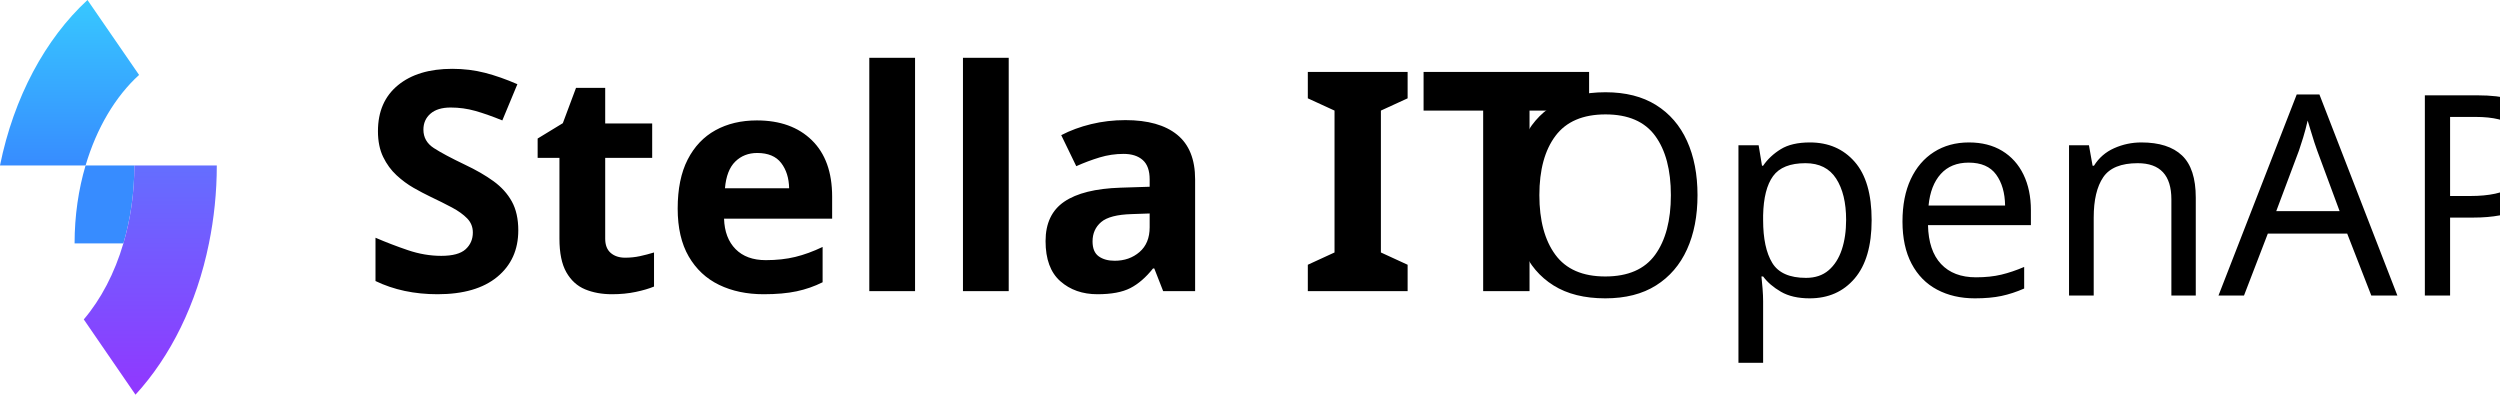
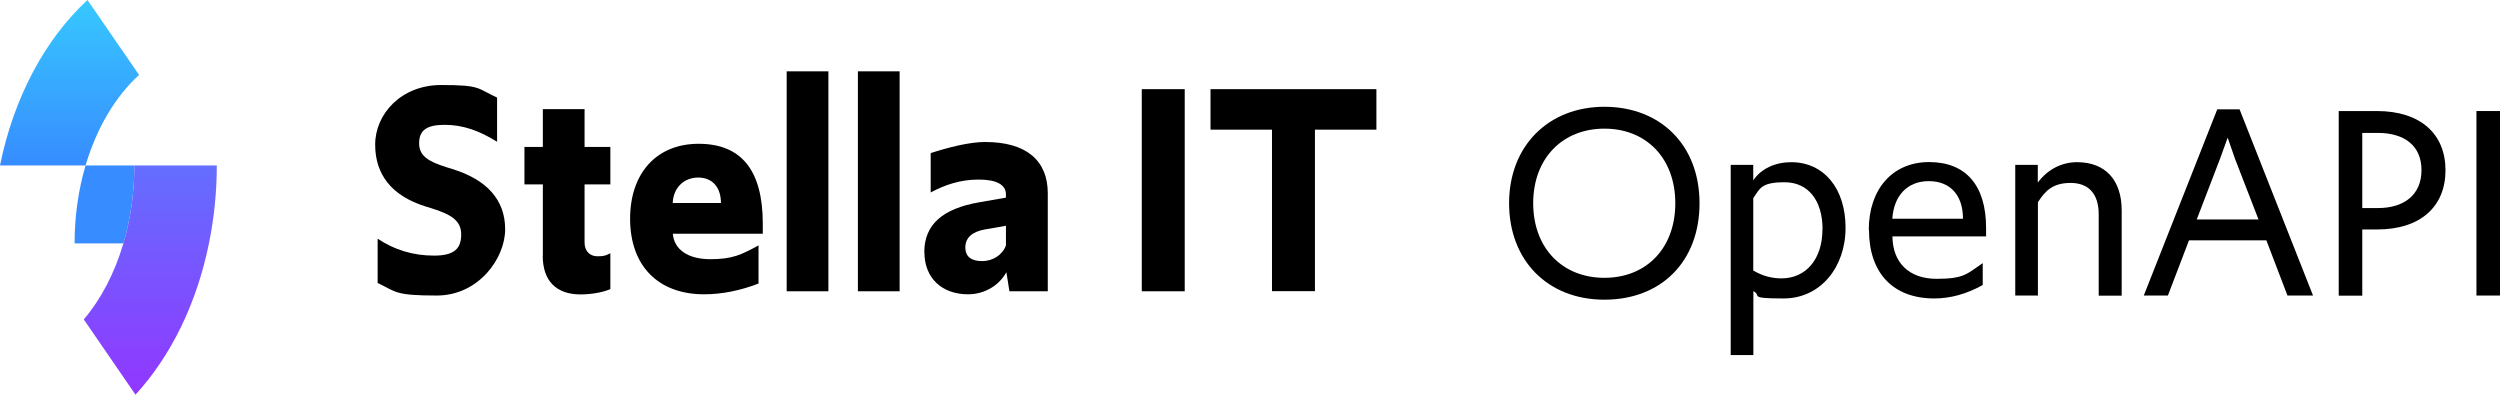
<svg xmlns="http://www.w3.org/2000/svg" id="Layer_1" version="1.1" viewBox="0 0 2229 351.9">
  <defs>
    <style>
      .st0 {
        fill: url(#_무제_그라디언트);
      }

      .st1 {
        fill: url(#_무제_그라디언트_2);
      }

      .st2 {
-         font-family: Upgrade-Regular, Upgrade;
-         font-size: 250px;
-       }
- 
-       .st3 {
        fill: #378cff;
-       }
- 
-       .st4 {
-         font-family: Upgrade-Semibold, Upgrade;
-         font-size: 273.8px;
-         font-weight: 600;
      }
    </style>
    <linearGradient id="_무제_그라디언트" data-name="무제 그라디언트" x1="62" y1="206.5" x2="62" y2="354" gradientTransform="translate(0 354) scale(1 -1)" gradientUnits="userSpaceOnUse">
      <stop offset="0" stop-color="#378cff" />
      <stop offset="1" stop-color="#37c8ff" />
    </linearGradient>
    <linearGradient id="_무제_그라디언트_2" data-name="무제 그라디언트 2" x1="134" y1="2.1" x2="134" y2="206.5" gradientTransform="translate(0 354) scale(1 -1)" gradientUnits="userSpaceOnUse">
      <stop offset="0" stop-color="#9137ff" />
      <stop offset="1" stop-color="#646eff" />
    </linearGradient>
  </defs>
  <g>
    <path class="st0" d="M76.3,147.5H0C12.3,86.7,40.4,34.7,78,0l46,66.8c-21,19.1-37.8,47.2-47.7,80.7Z" />
-     <path class="st3" d="M110,217c6.3-21.3,9.8-44.8,9.8-69.5h-43.5c-6.3,21.3-9.8,44.8-9.8,69.5h43.5Z" />
+     <path class="st2" d="M110,217c6.3-21.3,9.8-44.8,9.8-69.5h-43.5c-6.3,21.3-9.8,44.8-9.8,69.5h43.5Z" />
    <path class="st1" d="M193.3,147.5h-73.5c0,24.7-3.5,48.2-9.8,69.5-7.8,26.6-20,49.8-35.3,67.8l46.1,67.1c31.3-34.1,54.6-81,65.5-134.9,4.5-22.1,7-45.4,7-69.5Z" />
  </g>
-   <text class="st4" transform="translate(322.2 259.6)">
-     <tspan x="0" y="0">Stella IT</tspan>
-   </text>
-   <text class="st2" transform="translate(1333.5 263.5)">
-     <tspan x="0" y="0">OpenAPI</tspan>
-   </text>
+   <g>
+     <path d="M336.7,252.2v-39.4c15.1,10.1,31.8,15.1,50.4,15.1s24.1-6.8,24.1-18.9-8.5-17.8-27.1-23.5l-5.2-1.6c-29.3-9.3-44.4-27.9-44.4-55s23-53.1,58.9-53.1,31.8,3,49.8,11.2v39.4c-15.9-9.9-30.4-15.1-46.8-15.1s-22.7,5.2-22.7,16.4,7.9,16.2,24.4,21.4l5.2,1.6c31.2,9.6,47.1,27.9,47.1,53.7s-23.5,59.1-61.1,59.1-35.9-3.3-52.6-11.2Z" />
+     <path d="M484,227.9v-63.5h-16.4v-33.4h16.4v-33.7h37.2v33.7h23v33.4h-23v51.8c0,7.9,4.9,12.3,11.5,12.3s7.4-.8,11.5-2.7v32c-7.9,3.3-18.3,4.7-26.6,4.7-21.6,0-33.7-12-33.7-34.5Z" />
+     <path d="M561.8,195c0-40.3,23.3-66.8,61.1-66.8s57.2,23.3,57.2,71.2v9h-80.2c1.1,14,13.4,22.7,33.4,22.7s27.9-4.1,43-12.3v34c-16.2,6.3-32.9,9.6-48.5,9.6-41.1,0-66-25.5-66-67.4ZM599.8,181h43c0-13.7-7.4-22.7-20.3-22.7s-22.2,9.3-22.7,22.7Z" />
+     <path d="M701.4,63.6h37.2v196.1h-37.2V63.6Z" />
+     <path d="M764.9,63.6h37.2v196.1h-37.2V63.6Z" />
+     <path d="M824.1,224.9c0-24.6,16.2-38.9,49.3-44.6l23.5-4.1v-2.7c0-8.8-8.2-13.4-24.4-13.4s-30.1,4.7-42.7,11.5v-35.1c15.1-4.9,34.2-9.9,48.5-9.9,37,0,55.9,16.7,55.9,45.7v87.4h-34.2l-2.7-17c-6.8,12.3-20,19.7-34.2,19.7-23.3,0-38.9-14.5-38.9-37.5ZM896.9,218.8v-17.5l-18.9,3.3c-10.7,1.9-17.3,7.1-17.3,15.9s5.8,12.3,15.1,12.3,18.1-5.5,21.1-14Z" />
+     <path d="M1018,79.5h38.3v180.2h-38.3V79.5Z" />
+     <path d="M1134.1,115.6h-54.8v-36.1h147.9v36.1h-54.8v144h-38.3V115.6Z" />
+   </g>
+   <g>
+     <path d="M1345.5,181.2c0-51.2,35.2-86,85-86s84.8,34,84.8,86-34.2,86-84.8,86-85-35-85-86ZM1493.7,181.2c0-40-25.8-66.5-63.2-66.5s-63.5,26.5-63.5,66.5,26,66.5,63.5,66.5,63.2-26.5,63.2-66.5Z" />
+     <path d="M1543,147h20.2v13.8c7-10.5,19.8-16.2,33.8-16.2,29,0,48.5,23.2,48.5,58.5s-22.5,63-55.2,63-19-2.5-27-6.5v57h-20.2v-169.5ZM1625,204.5c0-25.8-12.8-42-33.8-42s-22,5.5-28,14.2v64.5c7.8,4.5,15.8,7,25.2,7,21.5,0,36.5-16.8,36.5-43.8Z" />
+     <path d="M1666.2,205c0-36.2,21-60.5,53.8-60.5s50.8,20.8,50.8,58.8v7.5h-83.5c.2,23.2,14.5,37.8,39.5,37.8s27.2-4.8,41-14v19.5c-14.2,8-28.8,12-43.2,12-37,0-58.2-23-58.2-61ZM1687.2,195h63c0-20.8-11.2-33.5-30.5-33.5s-31.2,13.2-32.5,33.5Z" />
+     <path d="M1796.7,147h20.2v15.8c8.5-11.5,21-18.2,35-18.2,25.5,0,39.8,16.2,39.8,43v76h-20.5v-72.5c0-18.5-9.2-28-25-28s-22.5,6.8-29.2,17.2v83.2h-20.2v-116.5Z" />
+     <path d="M1977,97.5h19.8l65.5,166h-22.8l-18.8-49.2h-69l-18.8,49.2h-21.5l65.5-166ZM2013.7,195.7l-21-54.2-6.5-18.8-6.8,18.8-20.8,54.2h55Z" />
+     <path d="M2085.2,99h34c39,0,61.2,20.5,61.2,52.8s-22.2,52.8-61,52.8h-13.2v59h-21V99ZM2120.2,185.5c23.5,0,38.8-12,38.8-33.8s-15.2-33.2-39-33.2h-13.8v67h14Z" />
+     <path d="M2208,99h21v164.5h-21V99Z" />
+   </g>
</svg>
